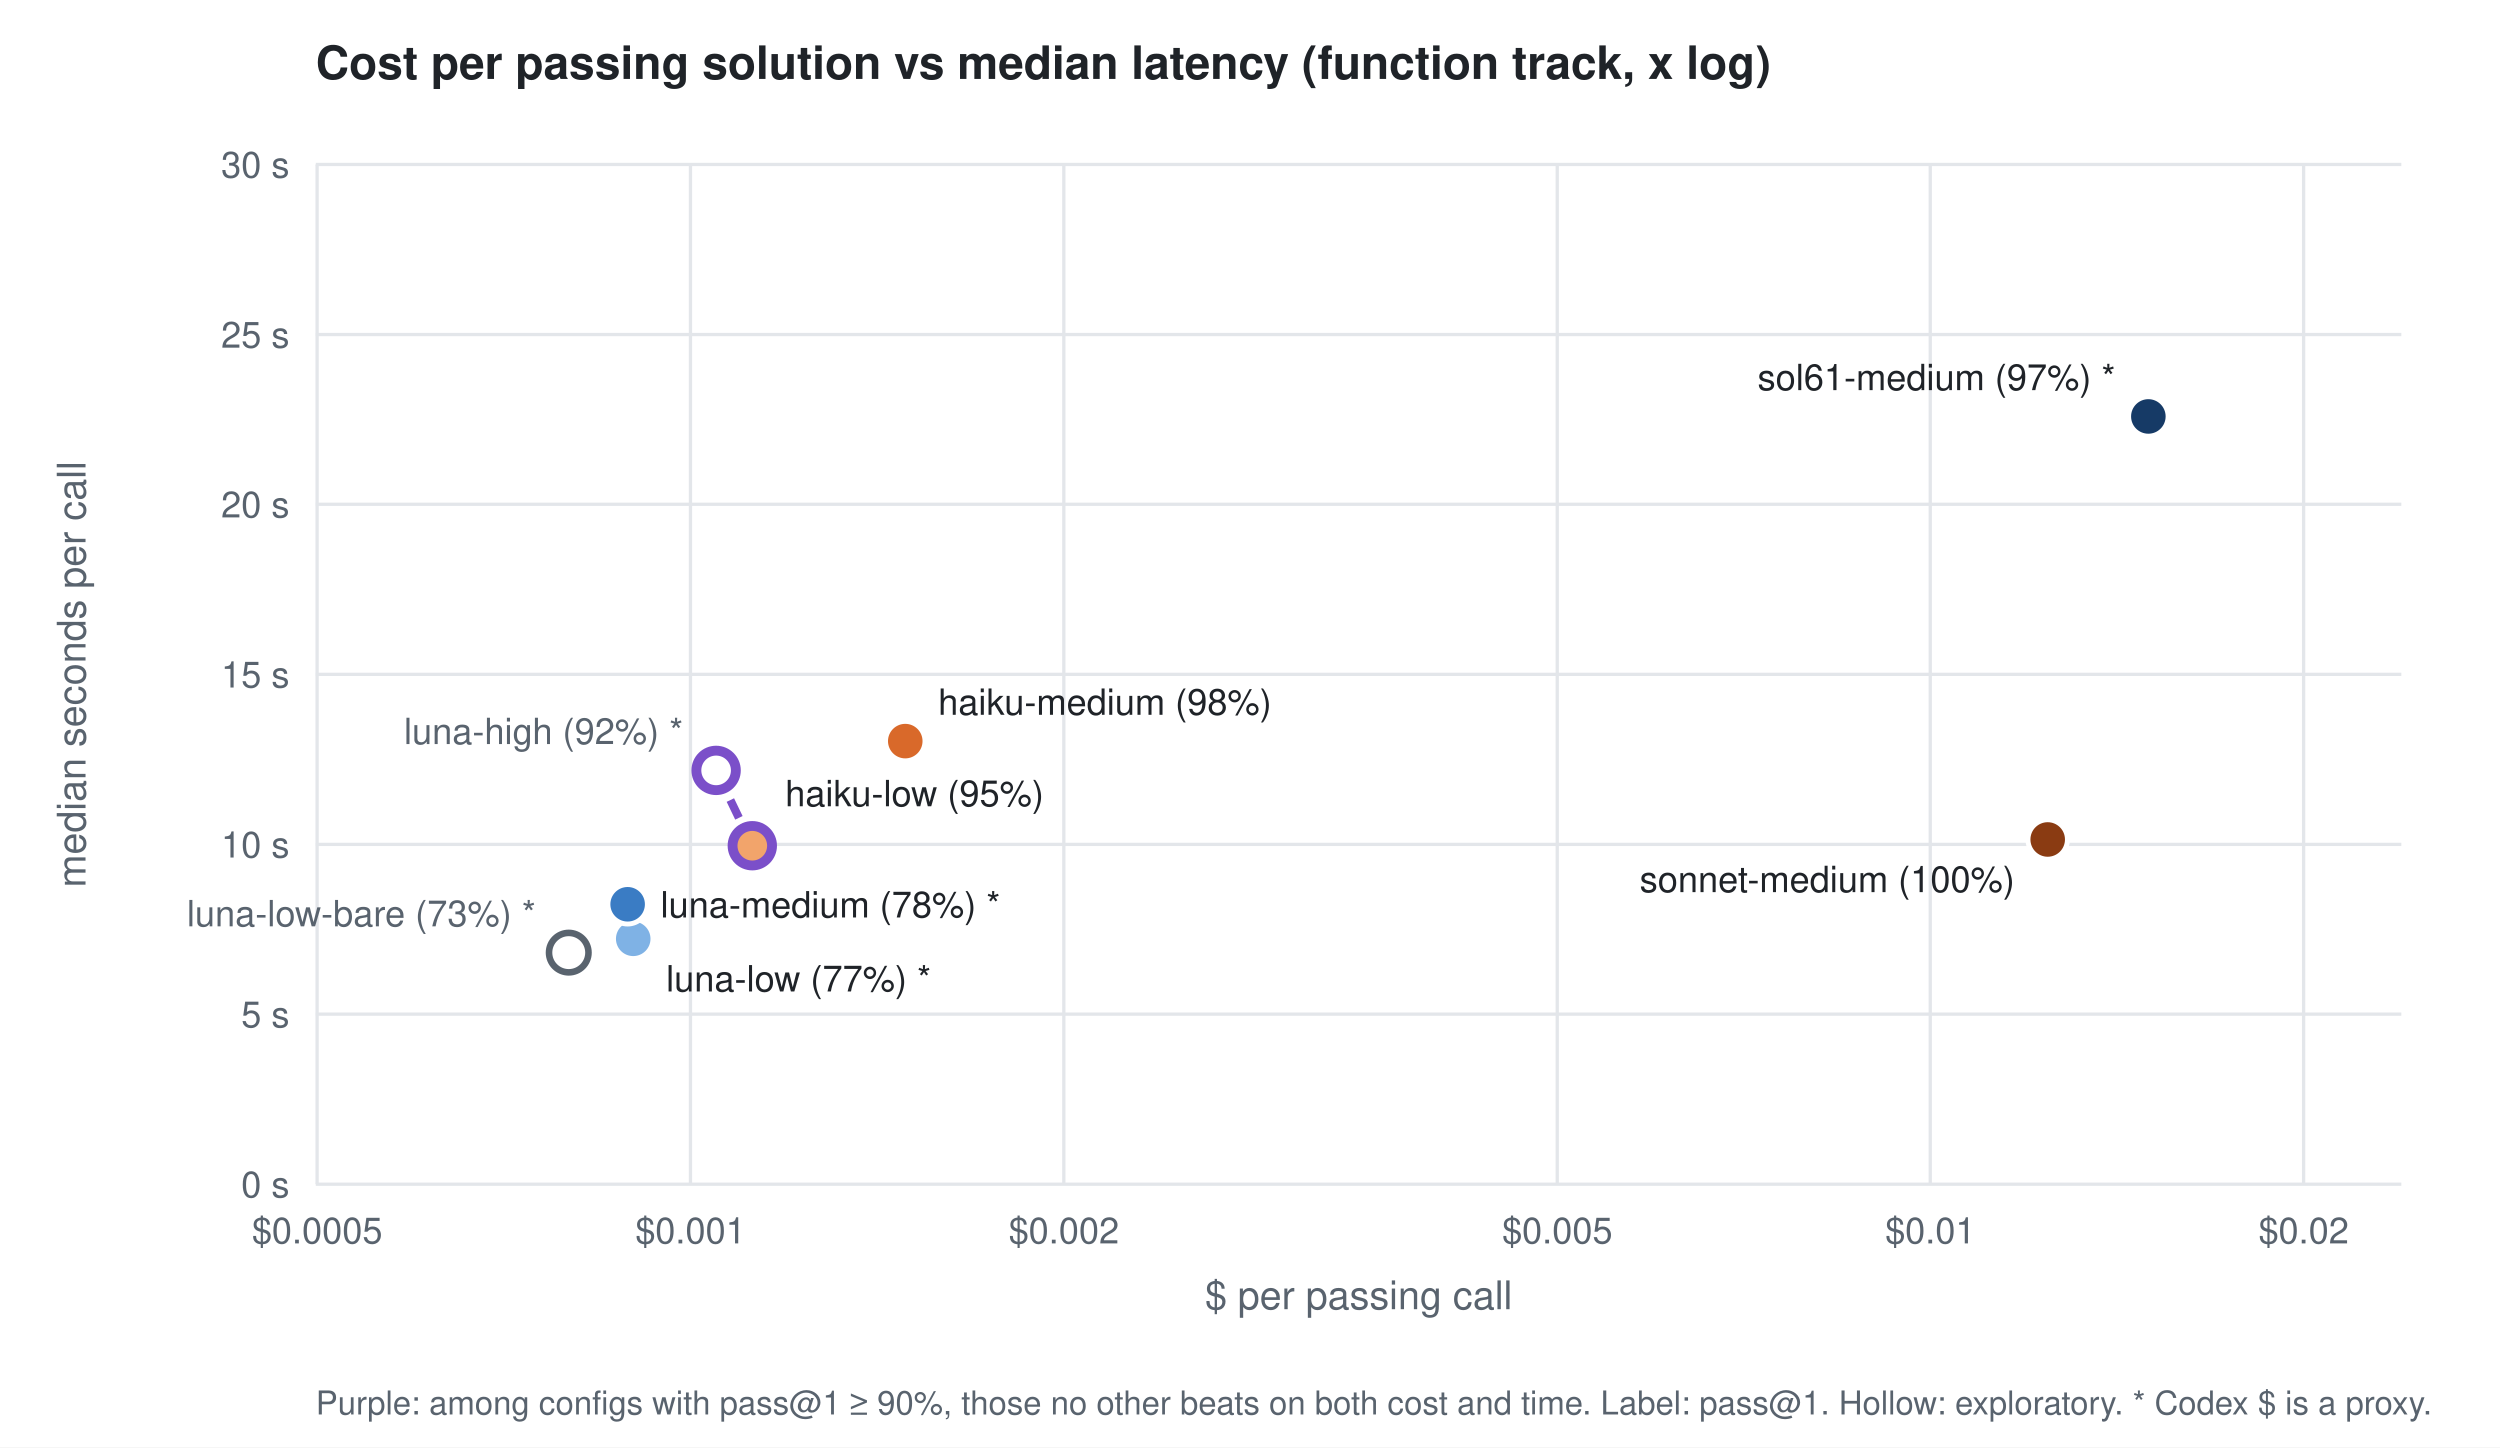
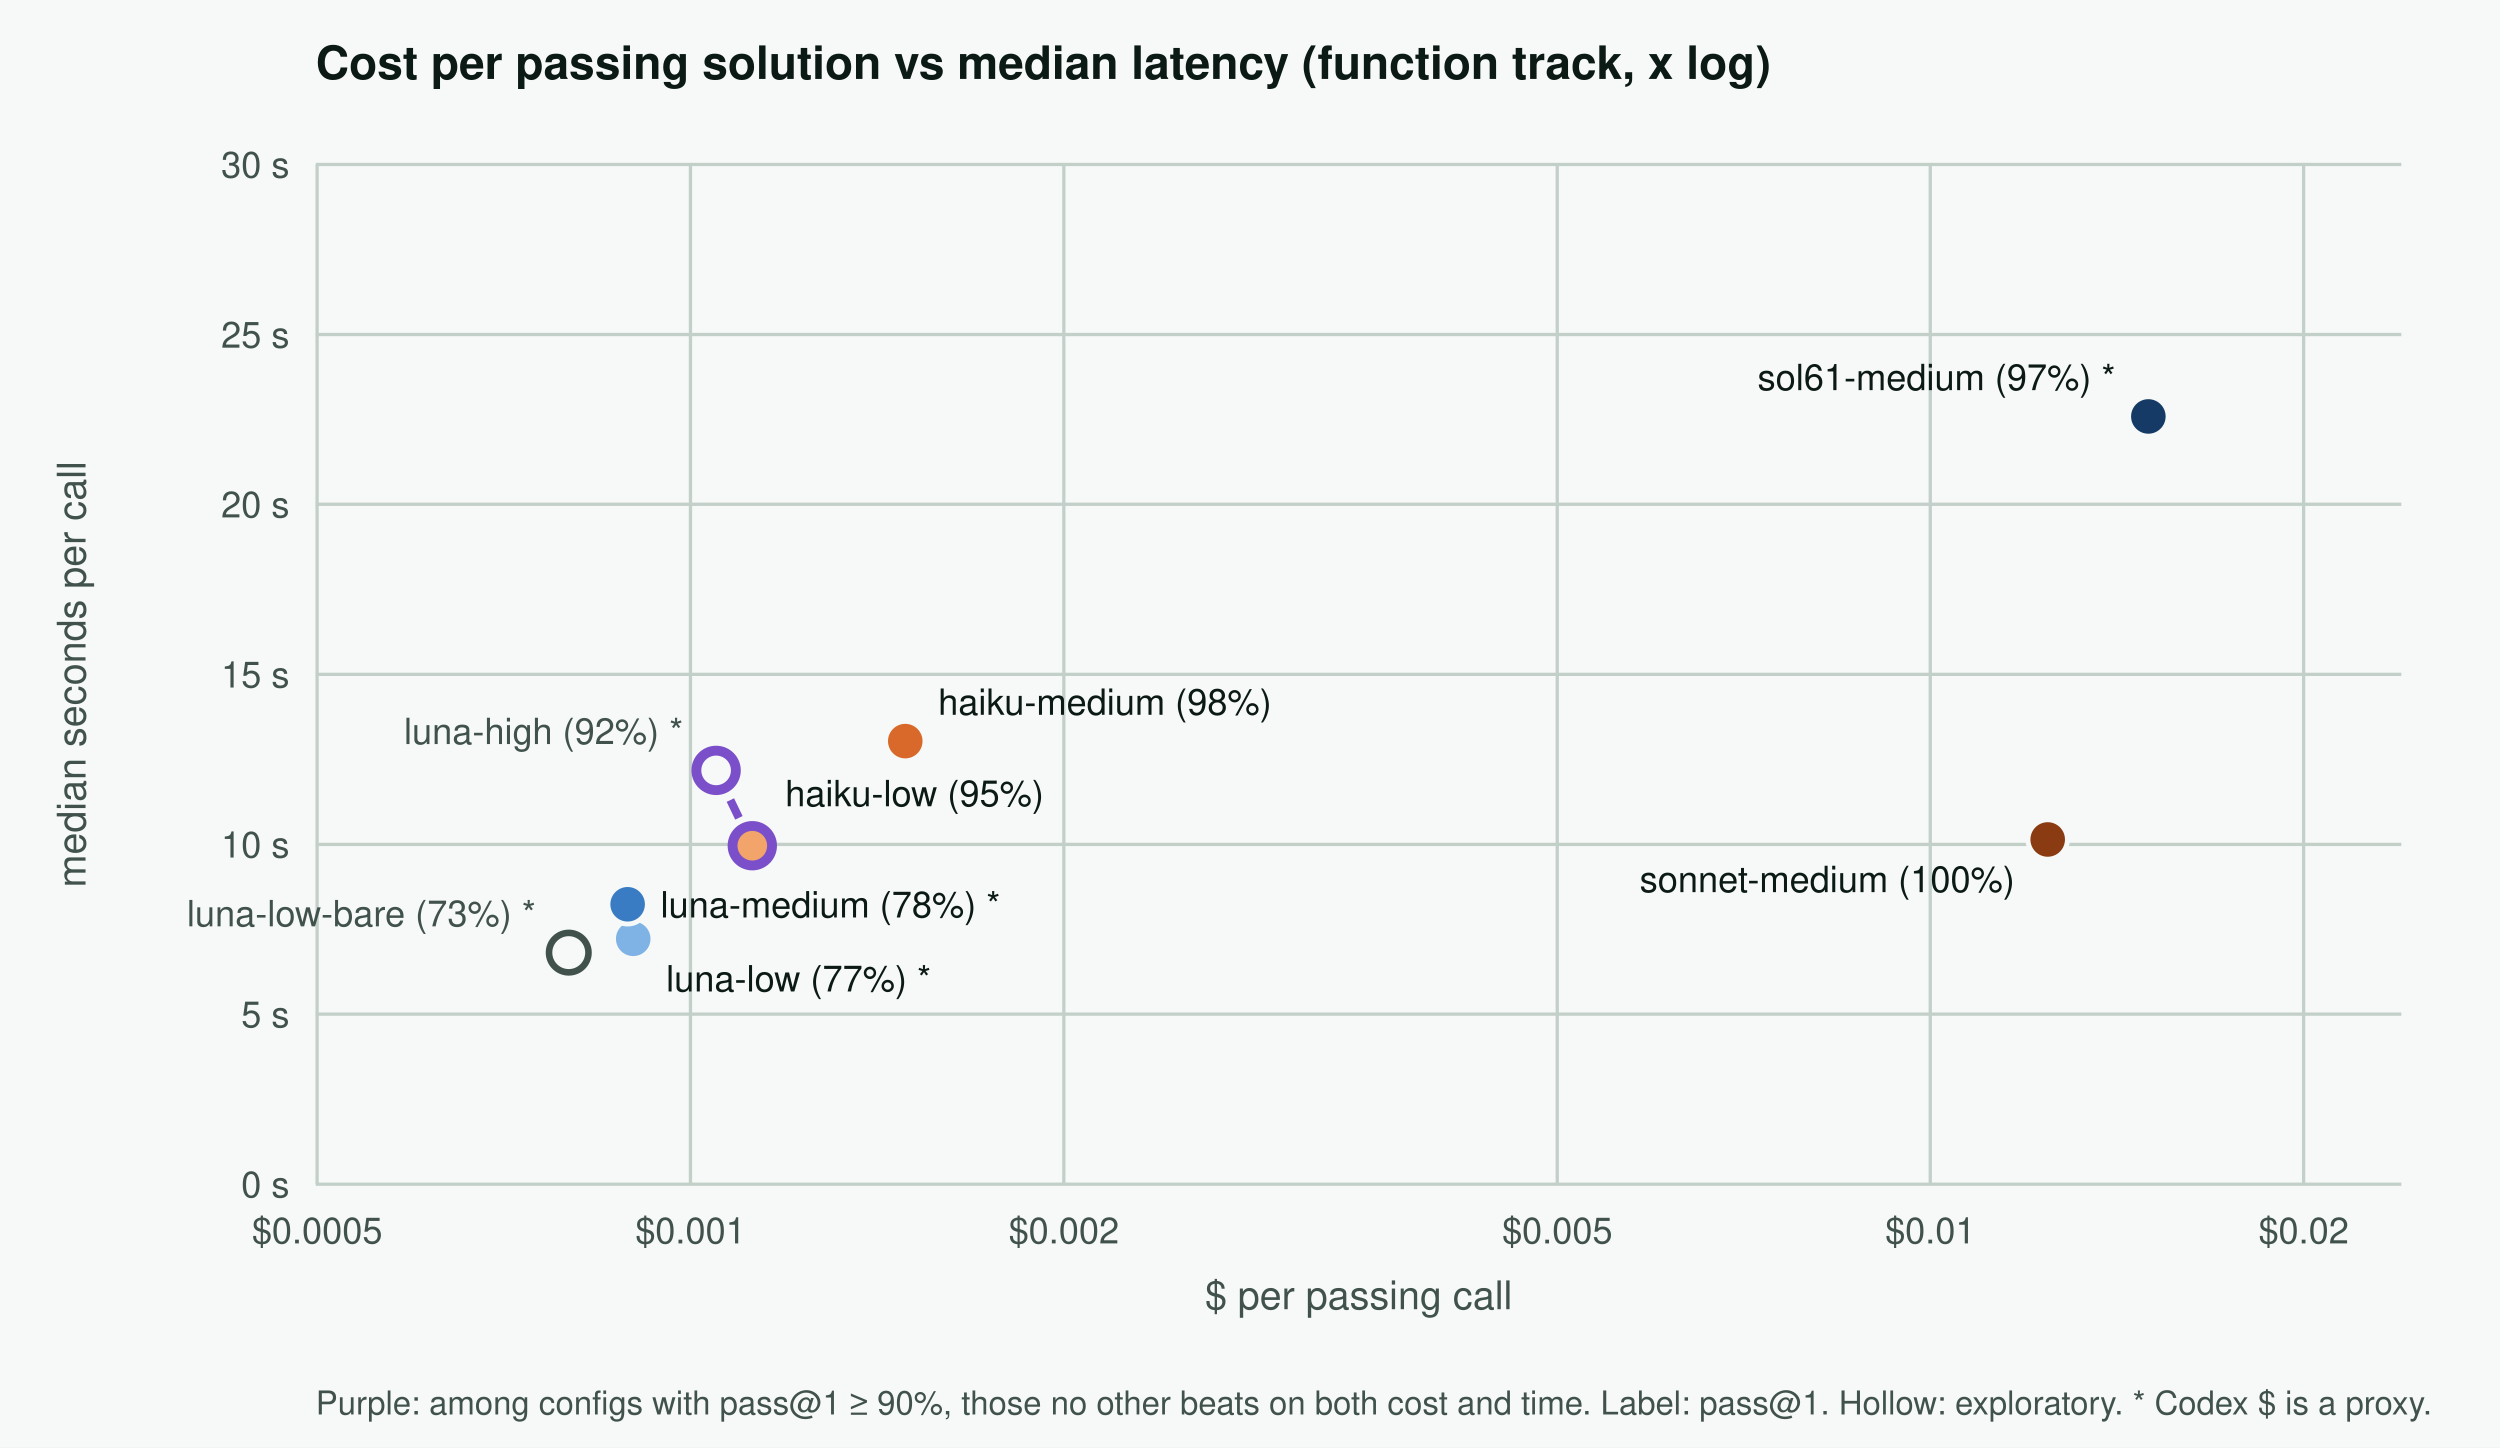
- <svg xmlns="http://www.w3.org/2000/svg" viewBox="0 0 760 440" width="760" height="440" font-family="-apple-system, Segoe UI, Helvetica, Arial, sans-serif" font-size="12">
-   <rect width="760" height="440" fill="white" />
-   <text x="96.0" y="24.0" font-size="14" text-anchor="start" fill="#1f2328" font-weight="600">Cost per passing solution vs median latency (function track, x log)</text>
-   <line x1="96" x2="730" y1="360.0" y2="360.0" stroke="#e3e6ea" />
-   <text x="88.0" y="364.0" font-size="11" text-anchor="end" fill="#59636e" font-weight="normal">0 s</text>
-   <line x1="96" x2="730" y1="308.3" y2="308.3" stroke="#e3e6ea" />
-   <text x="88.0" y="312.3" font-size="11" text-anchor="end" fill="#59636e" font-weight="normal">5 s</text>
-   <line x1="96" x2="730" y1="256.7" y2="256.7" stroke="#e3e6ea" />
-   <text x="88.0" y="260.7" font-size="11" text-anchor="end" fill="#59636e" font-weight="normal">10 s</text>
-   <line x1="96" x2="730" y1="205.0" y2="205.0" stroke="#e3e6ea" />
-   <text x="88.0" y="209.0" font-size="11" text-anchor="end" fill="#59636e" font-weight="normal">15 s</text>
-   <line x1="96" x2="730" y1="153.3" y2="153.3" stroke="#e3e6ea" />
-   <text x="88.0" y="157.3" font-size="11" text-anchor="end" fill="#59636e" font-weight="normal">20 s</text>
-   <line x1="96" x2="730" y1="101.7" y2="101.7" stroke="#e3e6ea" />
-   <text x="88.0" y="105.7" font-size="11" text-anchor="end" fill="#59636e" font-weight="normal">25 s</text>
-   <line x1="96" x2="730" y1="50.0" y2="50.0" stroke="#e3e6ea" />
-   <text x="88.0" y="54.0" font-size="11" text-anchor="end" fill="#59636e" font-weight="normal">30 s</text>
-   <line x1="96.4" x2="96.4" y1="50" y2="360" stroke="#e3e6ea" />
-   <text x="96.4" y="378.0" font-size="11" text-anchor="middle" fill="#59636e" font-weight="normal">$0.0005</text>
-   <line x1="209.9" x2="209.9" y1="50" y2="360" stroke="#e3e6ea" />
-   <text x="209.9" y="378.0" font-size="11" text-anchor="middle" fill="#59636e" font-weight="normal">$0.001</text>
-   <line x1="323.4" x2="323.4" y1="50" y2="360" stroke="#e3e6ea" />
-   <text x="323.4" y="378.0" font-size="11" text-anchor="middle" fill="#59636e" font-weight="normal">$0.002</text>
-   <line x1="473.4" x2="473.4" y1="50" y2="360" stroke="#e3e6ea" />
-   <text x="473.4" y="378.0" font-size="11" text-anchor="middle" fill="#59636e" font-weight="normal">$0.005</text>
-   <line x1="586.8" x2="586.8" y1="50" y2="360" stroke="#e3e6ea" />
-   <text x="586.8" y="378.0" font-size="11" text-anchor="middle" fill="#59636e" font-weight="normal">$0.01</text>
-   <line x1="700.3" x2="700.3" y1="50" y2="360" stroke="#e3e6ea" />
-   <text x="700.3" y="378.0" font-size="11" text-anchor="middle" fill="#59636e" font-weight="normal">$0.02</text>
-   <text x="413.0" y="398.0" font-size="12" text-anchor="middle" fill="#59636e" font-weight="normal">$ per passing call</text>
-   <text x="26.0" y="205.0" font-size="12" text-anchor="middle" fill="#59636e" font-weight="normal" transform="rotate(-90 26 205.0)">median seconds per call</text>
+ <svg xmlns="http://www.w3.org/2000/svg" viewBox="0 0 760 440" width="760" height="440" font-family="Hanken Grotesk, -apple-system, Segoe UI, Helvetica, Arial, sans-serif" font-size="12">
+   <rect width="760" height="440" fill="#f6f9f7" />
+   <text x="96.0" y="24.0" font-size="14" text-anchor="start" fill="#0c1a16" font-weight="600">Cost per passing solution vs median latency (function track, x log)</text>
+   <line x1="96" x2="730" y1="360.0" y2="360.0" stroke="#c3d0c9" />
+   <text x="88.0" y="364.0" font-size="11" text-anchor="end" fill="#40524b" font-weight="normal">0 s</text>
+   <line x1="96" x2="730" y1="308.3" y2="308.3" stroke="#c3d0c9" />
+   <text x="88.0" y="312.3" font-size="11" text-anchor="end" fill="#40524b" font-weight="normal">5 s</text>
+   <line x1="96" x2="730" y1="256.7" y2="256.7" stroke="#c3d0c9" />
+   <text x="88.0" y="260.7" font-size="11" text-anchor="end" fill="#40524b" font-weight="normal">10 s</text>
+   <line x1="96" x2="730" y1="205.0" y2="205.0" stroke="#c3d0c9" />
+   <text x="88.0" y="209.0" font-size="11" text-anchor="end" fill="#40524b" font-weight="normal">15 s</text>
+   <line x1="96" x2="730" y1="153.3" y2="153.3" stroke="#c3d0c9" />
+   <text x="88.0" y="157.3" font-size="11" text-anchor="end" fill="#40524b" font-weight="normal">20 s</text>
+   <line x1="96" x2="730" y1="101.7" y2="101.7" stroke="#c3d0c9" />
+   <text x="88.0" y="105.7" font-size="11" text-anchor="end" fill="#40524b" font-weight="normal">25 s</text>
+   <line x1="96" x2="730" y1="50.0" y2="50.0" stroke="#c3d0c9" />
+   <text x="88.0" y="54.0" font-size="11" text-anchor="end" fill="#40524b" font-weight="normal">30 s</text>
+   <line x1="96.4" x2="96.4" y1="50" y2="360" stroke="#c3d0c9" />
+   <text x="96.4" y="378.0" font-size="11" text-anchor="middle" fill="#40524b" font-weight="normal">$0.0005</text>
+   <line x1="209.9" x2="209.9" y1="50" y2="360" stroke="#c3d0c9" />
+   <text x="209.9" y="378.0" font-size="11" text-anchor="middle" fill="#40524b" font-weight="normal">$0.001</text>
+   <line x1="323.4" x2="323.4" y1="50" y2="360" stroke="#c3d0c9" />
+   <text x="323.4" y="378.0" font-size="11" text-anchor="middle" fill="#40524b" font-weight="normal">$0.002</text>
+   <line x1="473.4" x2="473.4" y1="50" y2="360" stroke="#c3d0c9" />
+   <text x="473.4" y="378.0" font-size="11" text-anchor="middle" fill="#40524b" font-weight="normal">$0.005</text>
+   <line x1="586.8" x2="586.8" y1="50" y2="360" stroke="#c3d0c9" />
+   <text x="586.8" y="378.0" font-size="11" text-anchor="middle" fill="#40524b" font-weight="normal">$0.01</text>
+   <line x1="700.3" x2="700.3" y1="50" y2="360" stroke="#c3d0c9" />
+   <text x="700.3" y="378.0" font-size="11" text-anchor="middle" fill="#40524b" font-weight="normal">$0.02</text>
+   <text x="413.0" y="398.0" font-size="12" text-anchor="middle" fill="#40524b" font-weight="normal">$ per passing call</text>
+   <text x="26.0" y="205.0" font-size="12" text-anchor="middle" fill="#40524b" font-weight="normal" transform="rotate(-90 26 205.0)">median seconds per call</text>
  <polyline points="217.7,234.2 228.7,257.1" fill="none" stroke="#7b4fc9" stroke-width="2.5" stroke-dasharray="6 4" />
  <circle cx="228.7" cy="257.1" r="6" fill="#f2a46b" stroke="#7b4fc9" stroke-width="3" />
-   <text x="238.7" y="245.1" font-size="11" text-anchor="start" fill="#1f2328" font-weight="normal">haiku-low (95%)</text>
-   <circle cx="275.2" cy="225.3" r="6" fill="#d9692a" stroke="white" stroke-width="1.5" />
-   <text x="285.2" y="217.3" font-size="11" text-anchor="start" fill="#1f2328" font-weight="normal">haiku-medium (98%)</text>
-   <circle cx="622.5" cy="255.2" r="6" fill="#8a3b12" stroke="white" stroke-width="1.5" />
-   <text x="612.5" y="271.2" font-size="11" text-anchor="end" fill="#1f2328" font-weight="normal">sonnet-medium (100%)</text>
-   <circle cx="192.5" cy="285.4" r="6" fill="#7fb2e5" stroke="white" stroke-width="1.5" />
-   <text x="202.5" y="301.4" font-size="11" text-anchor="start" fill="#1f2328" font-weight="normal">luna-low (77%) *</text>
-   <circle cx="190.8" cy="274.9" r="6" fill="#3a7cc4" stroke="white" stroke-width="1.5" />
-   <text x="200.8" y="278.9" font-size="11" text-anchor="start" fill="#1f2328" font-weight="normal">luna-medium (78%) *</text>
-   <circle cx="653.1" cy="126.6" r="6" fill="#163a66" stroke="white" stroke-width="1.5" />
-   <text x="643.1" y="118.6" font-size="11" text-anchor="end" fill="#1f2328" font-weight="normal">sol61-medium (97%) *</text>
-   <circle cx="217.7" cy="234.2" r="6" fill="white" stroke="#7b4fc9" stroke-width="3" />
-   <text x="207.7" y="226.2" font-size="11" text-anchor="end" fill="#59636e" font-weight="normal">luna-high (92%) *</text>
-   <circle cx="172.9" cy="289.6" r="6" fill="white" stroke="#59636e" stroke-width="2" />
-   <text x="162.9" y="281.6" font-size="11" text-anchor="end" fill="#59636e" font-weight="normal">luna-low-bare (73%) *</text>
-   <text x="96.0" y="430.0" font-size="10" text-anchor="start" fill="#59636e" font-weight="normal">Purple: among configs with pass@1 ≥ 90%, those no other beats on both cost and time. Label: pass@1. Hollow: exploratory. * Codex $ is a proxy.</text>
+   <text x="238.7" y="245.1" font-size="11" text-anchor="start" fill="#0c1a16" font-weight="normal">haiku-low (95%)</text>
+   <circle cx="275.2" cy="225.3" r="6" fill="#d9692a" stroke="#f6f9f7" stroke-width="1.5" />
+   <text x="285.2" y="217.3" font-size="11" text-anchor="start" fill="#0c1a16" font-weight="normal">haiku-medium (98%)</text>
+   <circle cx="622.5" cy="255.2" r="6" fill="#8a3b12" stroke="#f6f9f7" stroke-width="1.5" />
+   <text x="612.5" y="271.2" font-size="11" text-anchor="end" fill="#0c1a16" font-weight="normal">sonnet-medium (100%)</text>
+   <circle cx="192.5" cy="285.4" r="6" fill="#7fb2e5" stroke="#f6f9f7" stroke-width="1.5" />
+   <text x="202.5" y="301.4" font-size="11" text-anchor="start" fill="#0c1a16" font-weight="normal">luna-low (77%) *</text>
+   <circle cx="190.8" cy="274.9" r="6" fill="#3a7cc4" stroke="#f6f9f7" stroke-width="1.5" />
+   <text x="200.8" y="278.9" font-size="11" text-anchor="start" fill="#0c1a16" font-weight="normal">luna-medium (78%) *</text>
+   <circle cx="653.1" cy="126.6" r="6" fill="#163a66" stroke="#f6f9f7" stroke-width="1.5" />
+   <text x="643.1" y="118.6" font-size="11" text-anchor="end" fill="#0c1a16" font-weight="normal">sol61-medium (97%) *</text>
+   <circle cx="217.7" cy="234.2" r="6" fill="#f6f9f7" stroke="#7b4fc9" stroke-width="3" />
+   <text x="207.7" y="226.2" font-size="11" text-anchor="end" fill="#40524b" font-weight="normal">luna-high (92%) *</text>
+   <circle cx="172.9" cy="289.6" r="6" fill="#f6f9f7" stroke="#40524b" stroke-width="2" />
+   <text x="162.9" y="281.6" font-size="11" text-anchor="end" fill="#40524b" font-weight="normal">luna-low-bare (73%) *</text>
+   <text x="96.0" y="430.0" font-size="10" text-anchor="start" fill="#40524b" font-weight="normal">Purple: among configs with pass@1 ≥ 90%, those no other beats on both cost and time. Label: pass@1. Hollow: exploratory. * Codex $ is a proxy.</text>
</svg>
